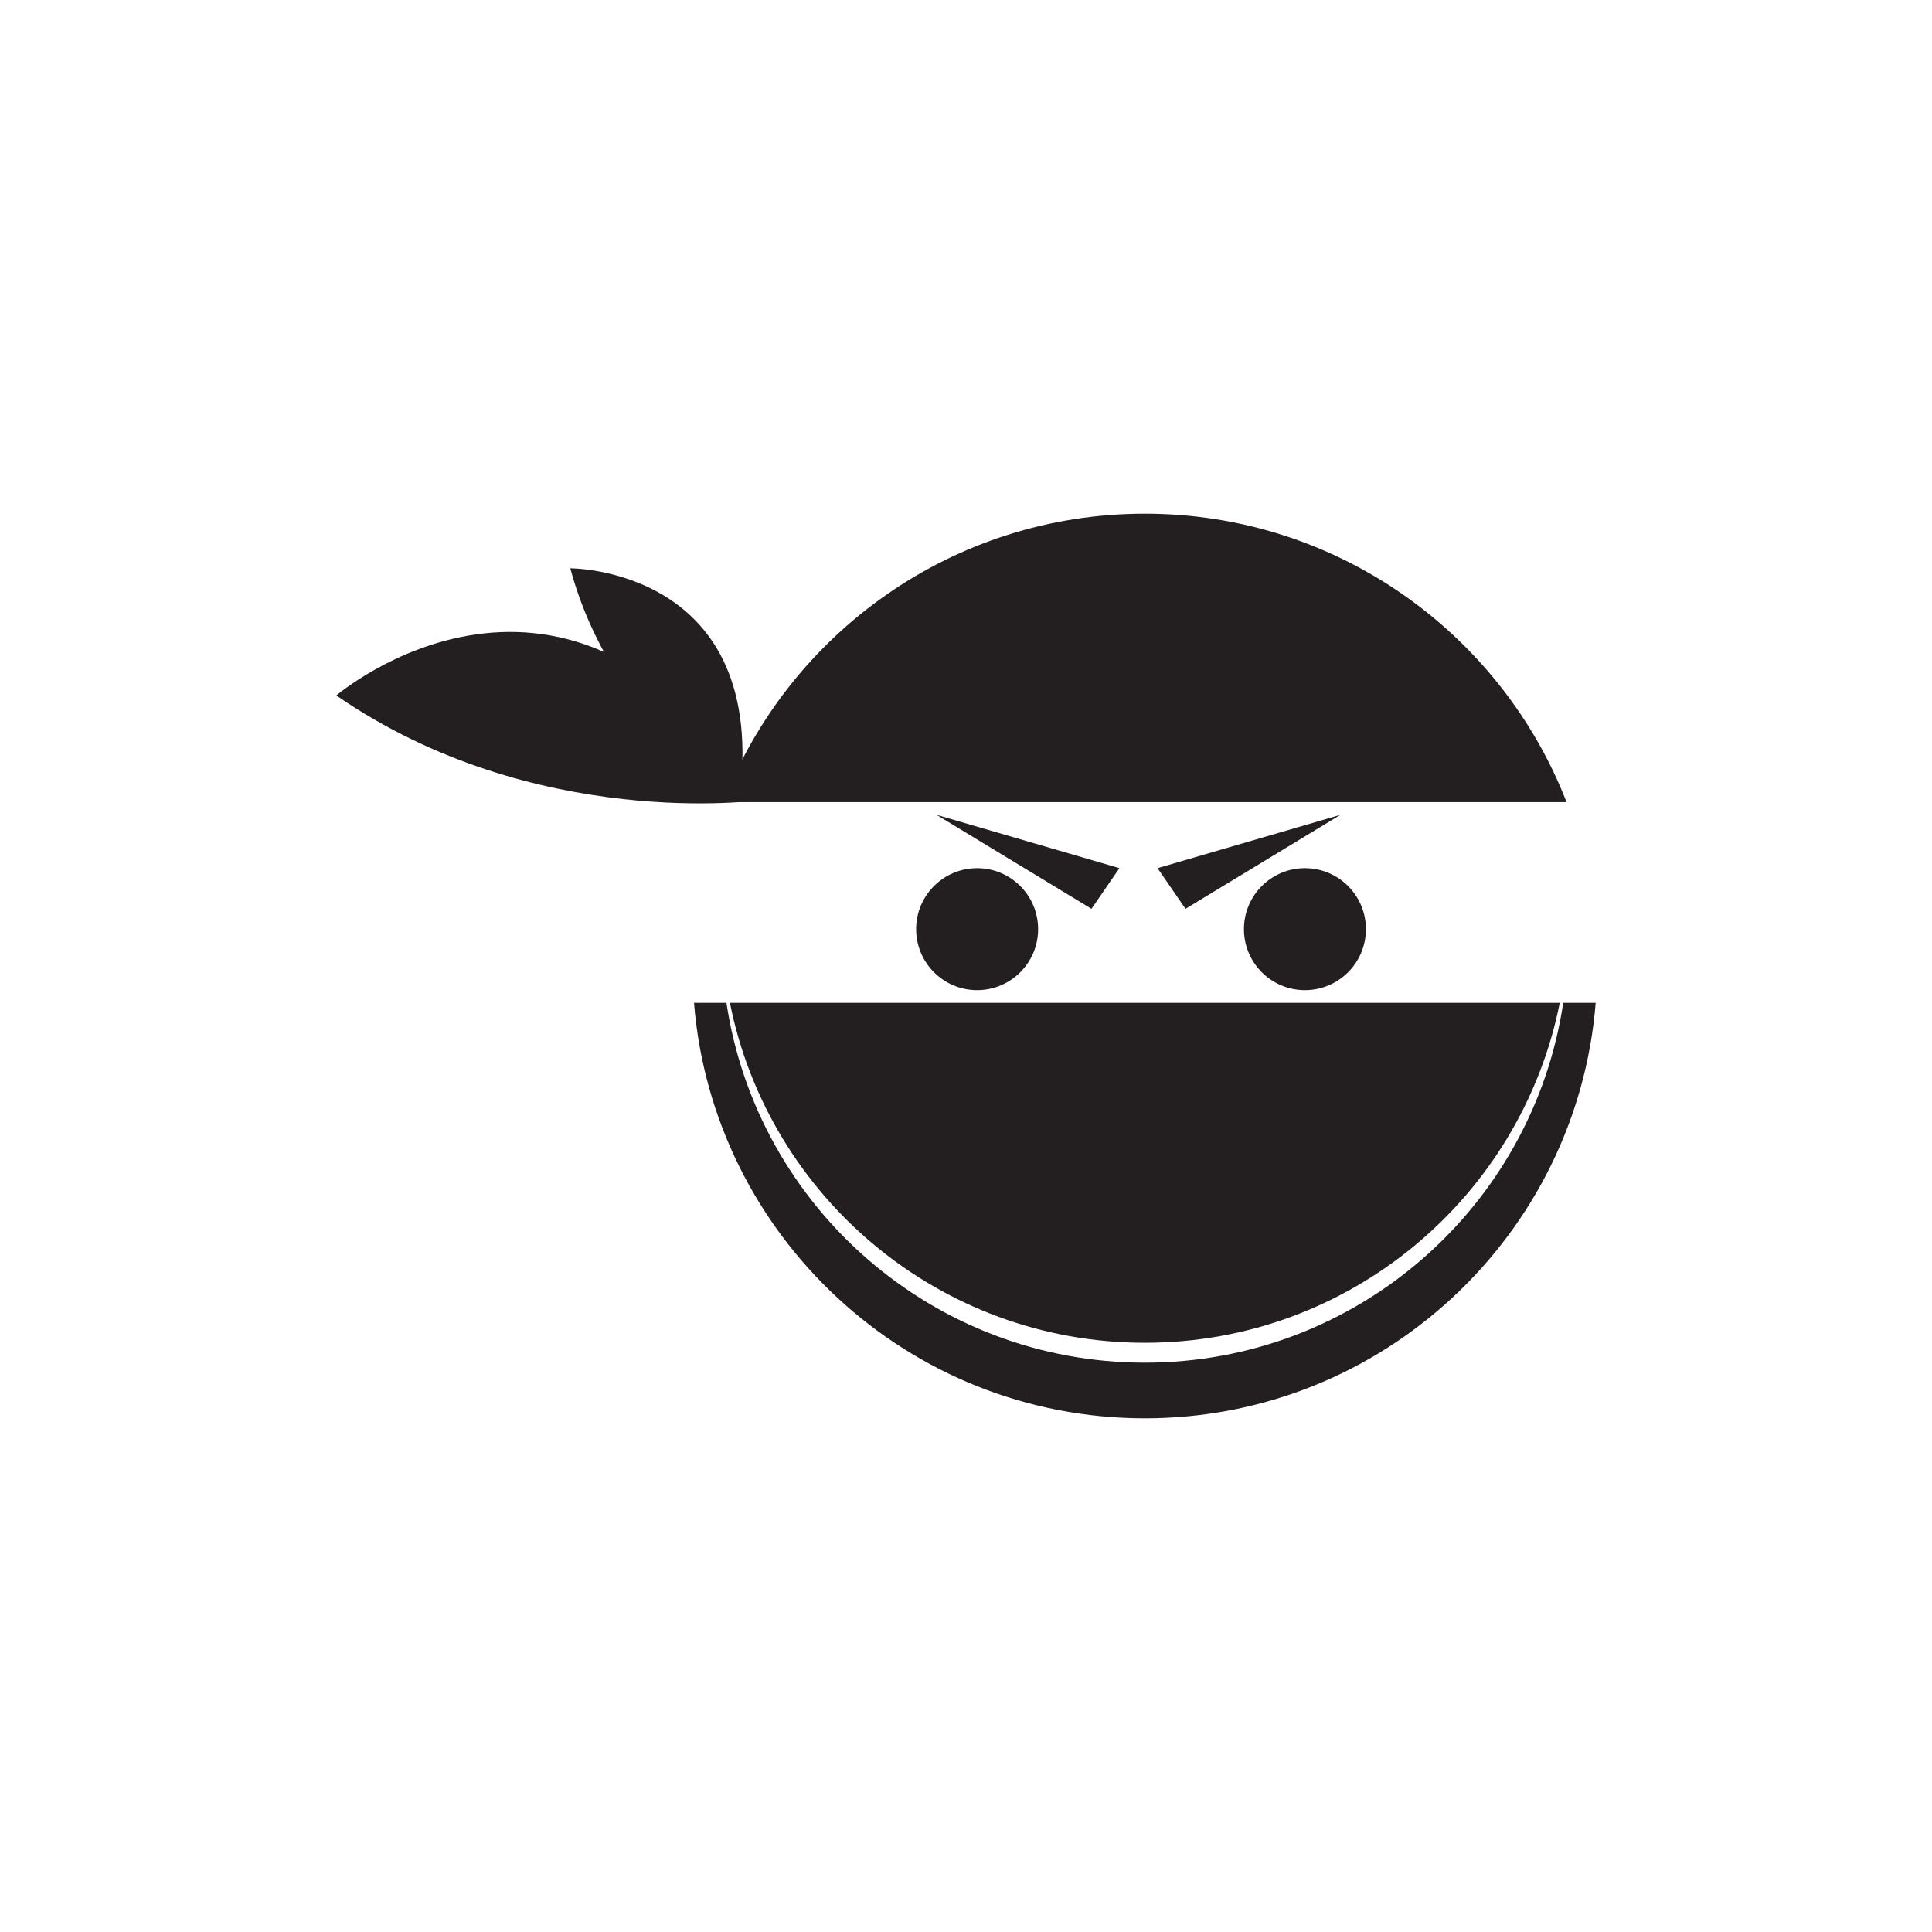
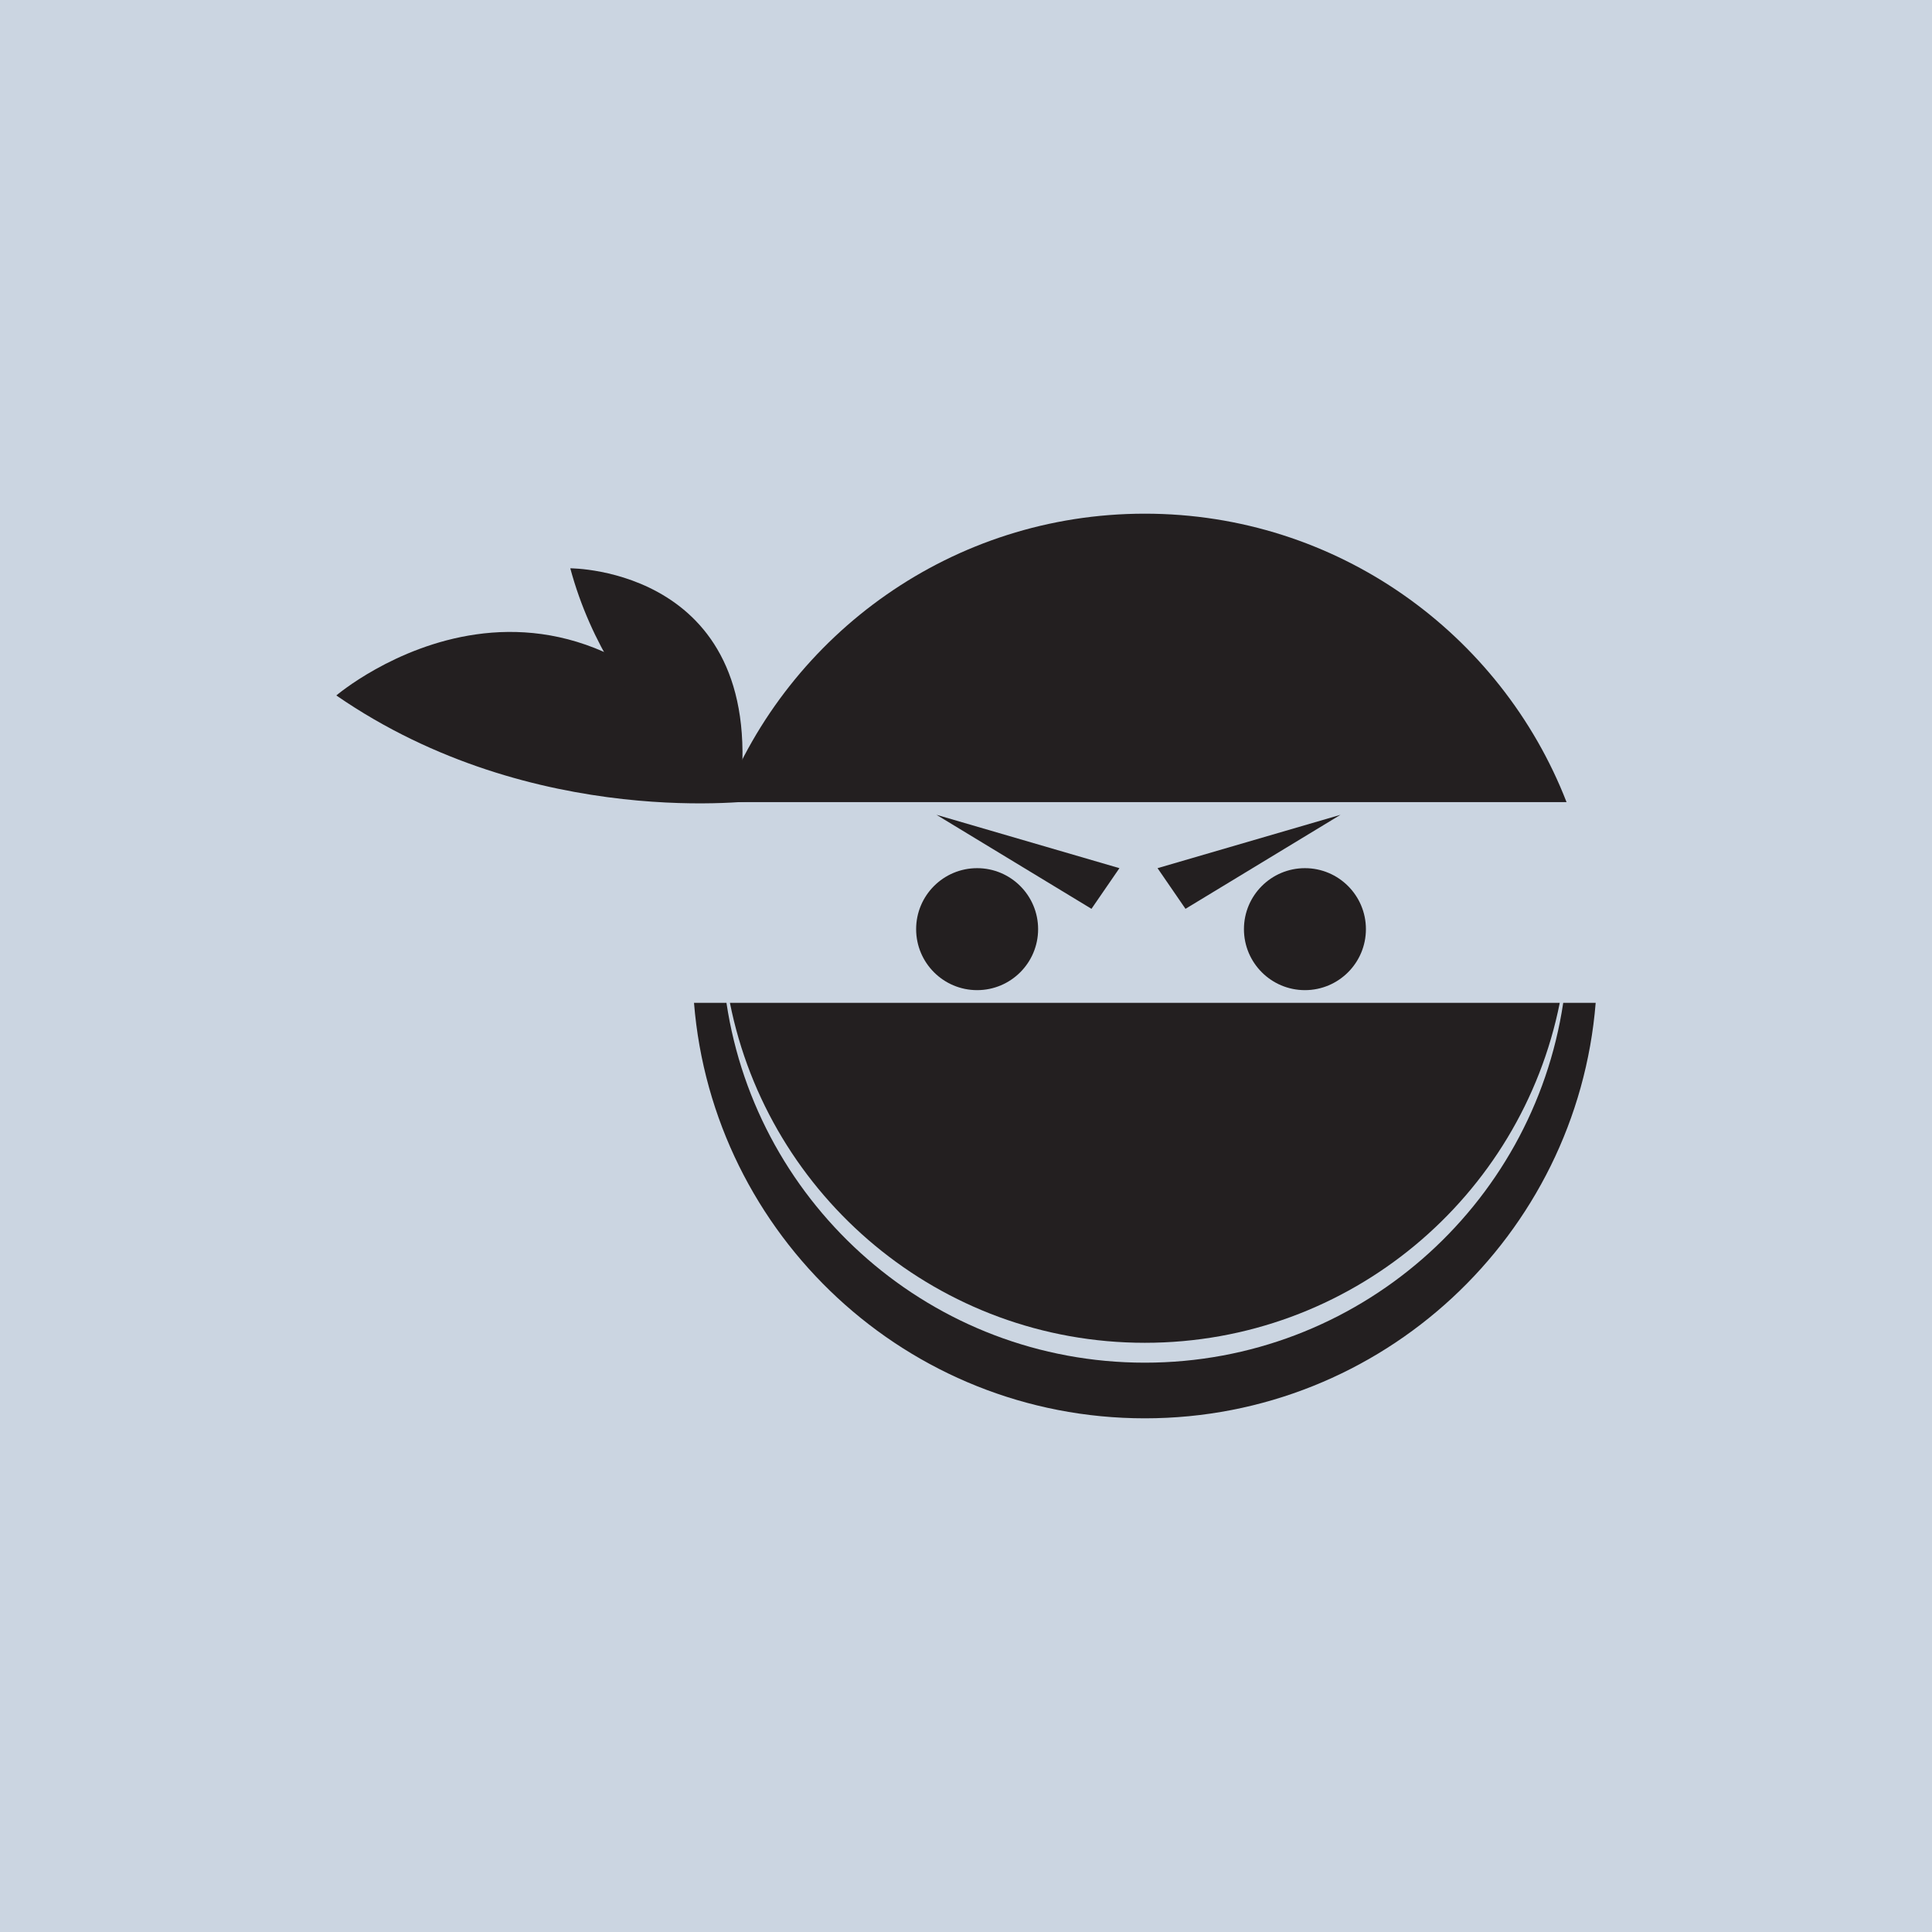
<svg xmlns="http://www.w3.org/2000/svg" version="1.1" id="svg2" width="2666.667" height="2666.667" viewBox="0 0 2666.667 2666.667">
-   <rect x="0" y="0" width="2666.667" height="2666.667" fill="#ffffff" />
+   <rect x="0" y="0" width="2666.667" height="2666.667" fill="#cbd5e1" />
  <defs id="defs6" />
  <g id="g8" transform="matrix(1.333333,0,0,-1.333333,0,2666.667)">
    <g id="g10" transform="scale(0.1)">
      <path d="m 16216.8,11696.7 c -679.6,1747.3 -2377.9,2985.7 -4365.5,2985.7 -1987.54,0 -3685.82,-1238.4 -4365.42,-2985.7 h 8730.92" style="fill:#231f20;fill-opacity:1;fill-rule:nonzero;stroke:none" id="path12" />
      <path d="m 11851.3,6099.4 c 2124.4,0 3895.4,1512.4 4295.3,3519.2 H 7556.13 C 7956.03,7611.8 9727.02,6099.4 11851.3,6099.4" style="fill:#231f20;fill-opacity:1;fill-rule:nonzero;stroke:none" id="path14" />
      <path d="m 16182.4,9618.6 c -316.1,-2108.3 -2134.7,-3725 -4331.1,-3725 -2196.3,0 -4014.91,1616.7 -4331.04,3725 h -335.94 c 194.11,-2407.7 2209.42,-4301 4666.98,-4301 2457.7,0 4473,1893.3 4667.1,4301 h -336" style="fill:#231f20;fill-opacity:1;fill-rule:nonzero;stroke:none" id="path16" />
      <path d="m 14139.9,10381.4 c 0,-348.6 -282.6,-631.3 -631.3,-631.3 -348.7,0 -631.3,282.7 -631.3,631.3 0,348.7 282.6,631.4 631.3,631.4 348.7,0 631.3,-282.7 631.3,-631.4" style="fill:#231f20;fill-opacity:1;fill-rule:nonzero;stroke:none" id="path18" />
      <path d="m 10746.5,10381.4 c 0,-348.6 -282.7,-631.3 -631.3,-631.3 -348.71,0 -631.38,282.7 -631.38,631.3 0,348.7 282.67,631.4 631.38,631.4 348.6,0 631.3,-282.7 631.3,-631.4" style="fill:#231f20;fill-opacity:1;fill-rule:nonzero;stroke:none" id="path20" />
      <path d="m 12272.2,10591.9 1604.7,973.3 -1894,-552.4 z" style="fill:#231f20;fill-opacity:1;fill-rule:nonzero;stroke:none" id="path22" />
      <path d="m 11298.9,10591.9 -1604.63,973.3 1894.03,-552.4 z" style="fill:#231f20;fill-opacity:1;fill-rule:nonzero;stroke:none" id="path24" />
      <path d="m 7875.99,11717.6 c 0,0 -2342.51,-332.9 -4394.36,1083.1 0,0 2396.41,2047.3 4394.36,-1083.1" style="fill:#231f20;fill-opacity:1;fill-rule:nonzero;stroke:none" id="path26" />
      <path d="m 7650.63,11696.7 c 0,0 -1319.86,832.5 -1747.03,2420.2 0,0 2078.74,6.5 1747.03,-2420.2" style="fill:#231f20;fill-opacity:1;fill-rule:nonzero;stroke:none" id="path28" />
    </g>
  </g>
</svg>
